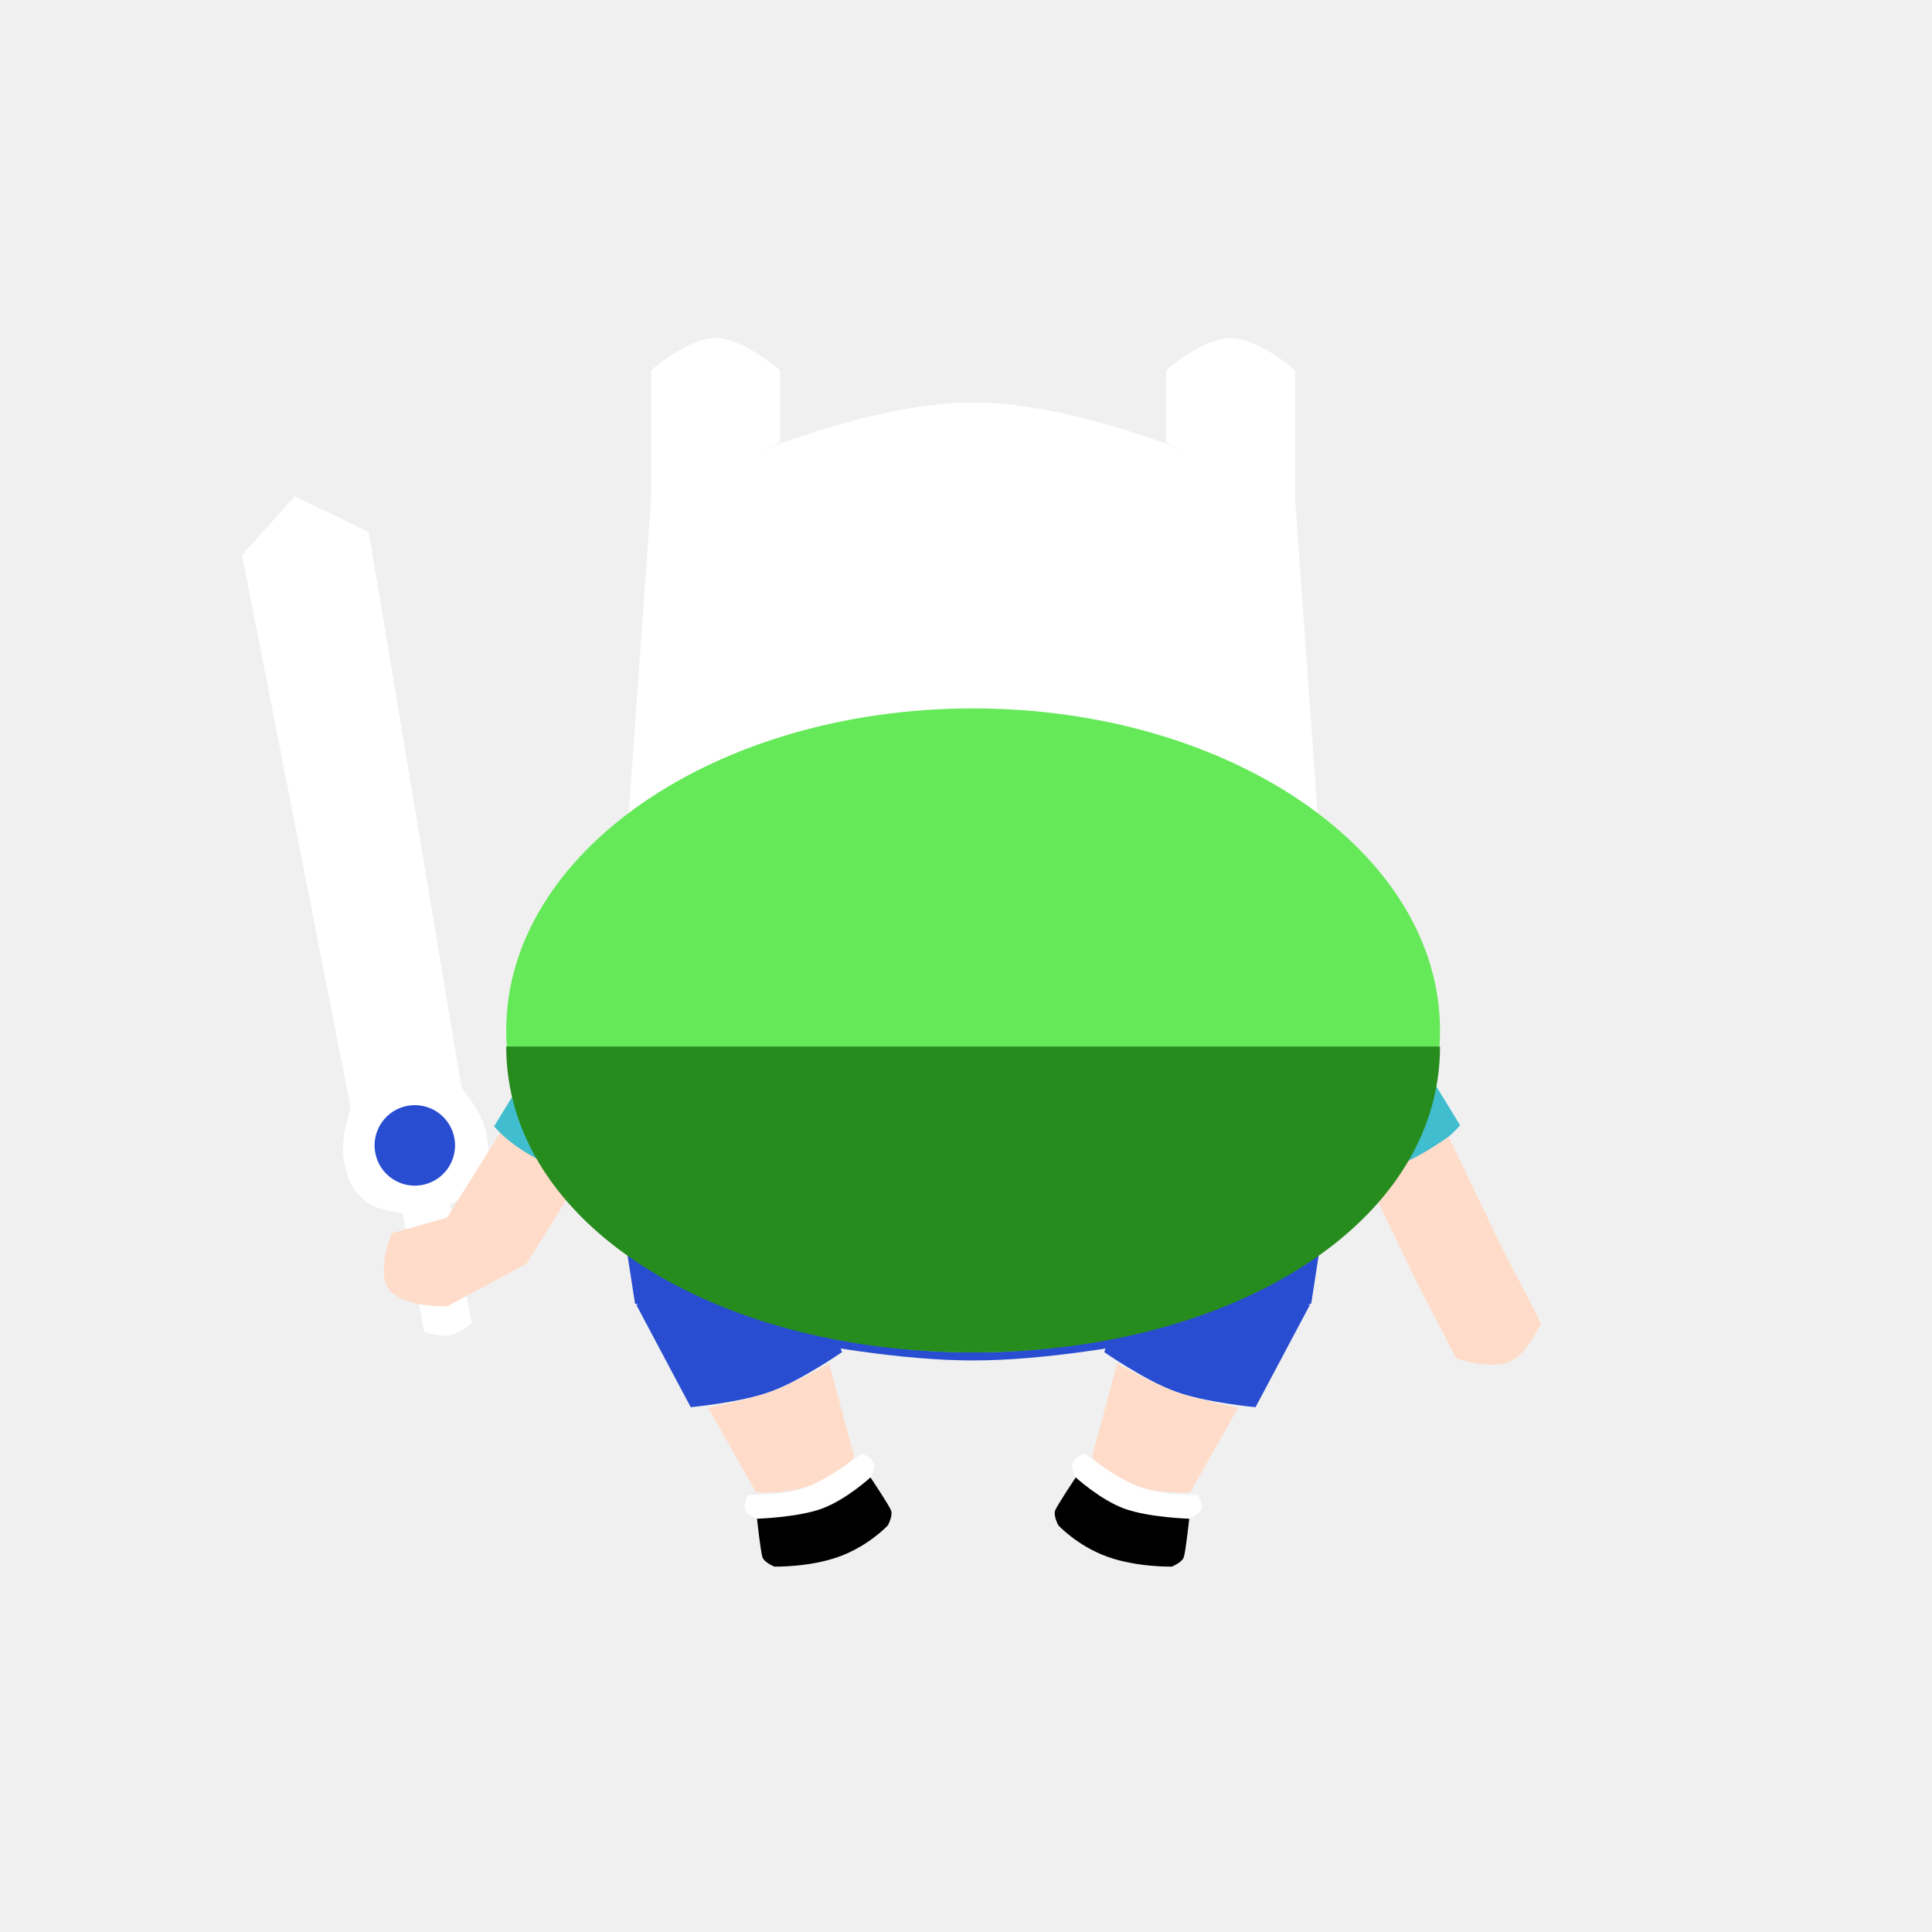
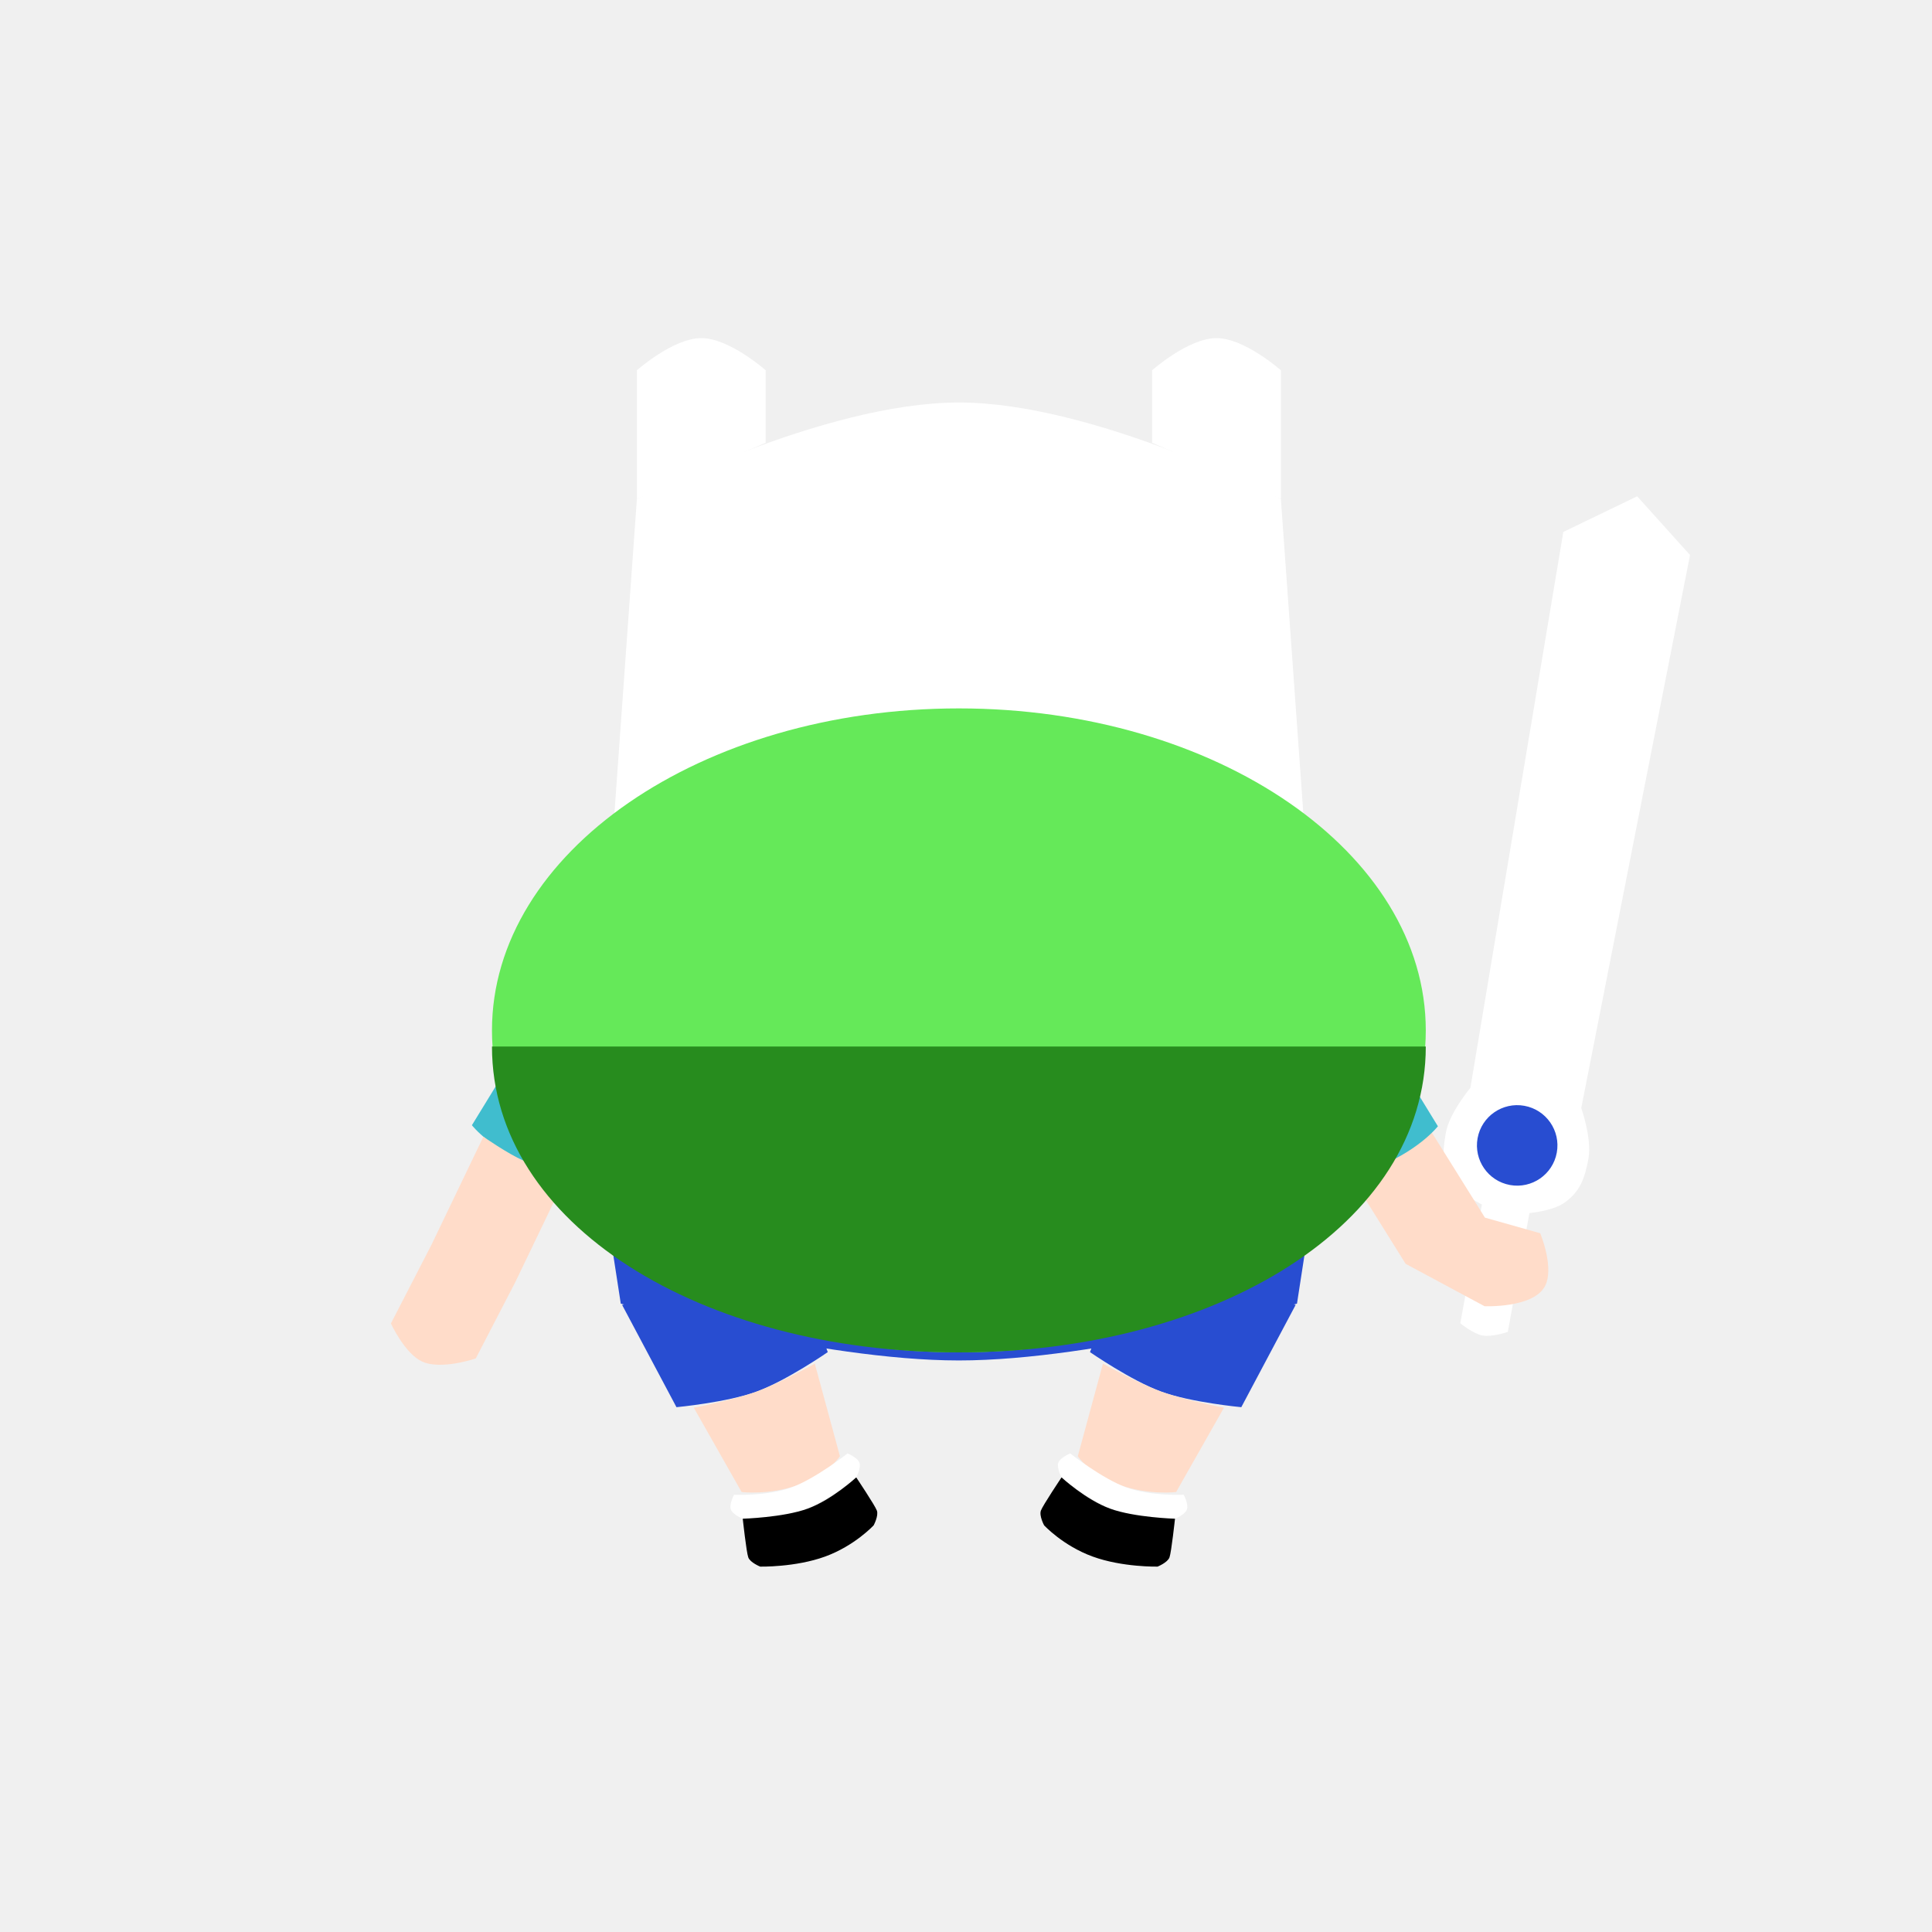
<svg xmlns="http://www.w3.org/2000/svg" width="120" height="120" viewBox="0 0 120 120" fill="none">
-   <path d="M60.442 62C51.851 62 38.442 59 38.442 59V75.5C38.442 75.5 51.771 78.5 60.442 78.5C69.113 78.5 82.442 75.5 82.442 75.5V59C82.442 59 69.034 62 60.442 62Z" fill="#40BDCE" />
-   <path d="M40.442 31C40.442 31 51.962 25 60.442 25C68.923 25 80.442 31 80.442 31L82.442 59C82.442 59 68.161 62 60.442 62C52.724 62 38.442 59 38.442 59L40.442 31Z" fill="white" />
-   <path d="M60.442 78.029C51.851 78.029 38.442 74.5 38.442 74.5L39.442 80.971C39.442 80.971 51.771 84.5 60.442 84.5C69.113 84.5 81.442 80.971 81.442 80.971L82.442 74.5C82.442 74.5 69.034 78.029 60.442 78.029Z" fill="#284DD1" />
-   <path d="M40.442 23V31L48.442 27.5V23C48.442 23 46.189 21 44.442 21C42.696 21 40.442 23 40.442 23Z" fill="white" />
-   <path d="M80.442 23V31L72.442 27.5V23C72.442 23 74.696 21 76.442 21C78.189 21 80.442 23 80.442 23Z" fill="white" />
-   <path d="M77.983 87.403L81.36 81.05L70.482 78.776L68.586 83.983C68.586 83.983 71.168 85.765 73.014 86.437C74.86 87.109 77.983 87.403 77.983 87.403Z" fill="#284DD1" />
-   <path d="M73.938 92.671L76.908 87.433C76.908 87.433 74.527 86.988 73.014 86.437C71.501 85.886 69.391 84.697 69.391 84.697L67.83 90.448C67.83 90.448 68.532 91.546 70.378 92.218C72.224 92.89 73.938 92.671 73.938 92.671Z" fill="#FFDCC9" />
-   <path d="M70.306 93.876C72.153 94.548 73.866 94.33 73.866 94.33C73.866 94.33 74.488 94.082 74.607 93.757C74.725 93.432 74.407 92.842 74.407 92.842C74.407 92.842 72.361 92.939 70.848 92.389C69.335 91.838 67.36 90.277 67.36 90.277C67.36 90.277 66.737 90.525 66.619 90.85C66.501 91.174 66.818 91.764 66.818 91.764C66.818 91.764 68.46 93.204 70.306 93.876Z" fill="white" />
-   <path d="M68.753 96.681C70.6 97.353 72.783 97.305 72.783 97.305C72.783 97.305 73.405 97.057 73.523 96.732C73.642 96.407 73.866 94.33 73.866 94.33C73.866 94.33 71.35 94.256 69.836 93.705C68.323 93.155 66.818 91.764 66.818 91.764C66.818 91.764 65.654 93.5 65.536 93.825C65.418 94.15 65.735 94.74 65.735 94.74C65.735 94.74 66.907 96.009 68.753 96.681Z" fill="black" />
-   <path d="M42.901 87.403L39.525 81.05L50.403 78.776L52.298 83.983C52.298 83.983 49.717 85.765 47.871 86.437C46.024 87.109 42.901 87.403 42.901 87.403Z" fill="#284DD1" />
-   <path d="M46.947 92.671L43.976 87.433C43.976 87.433 46.358 86.988 47.871 86.437C49.384 85.886 51.494 84.697 51.494 84.697L53.055 90.448C53.055 90.448 52.353 91.546 50.507 92.218C48.66 92.89 46.947 92.671 46.947 92.671Z" fill="#FFDCC9" />
-   <path d="M50.578 93.876C48.732 94.548 47.019 94.33 47.019 94.33C47.019 94.33 46.396 94.082 46.278 93.757C46.16 93.432 46.477 92.842 46.477 92.842C46.477 92.842 48.524 92.939 50.037 92.389C51.55 91.838 53.525 90.277 53.525 90.277C53.525 90.277 54.147 90.525 54.265 90.85C54.383 91.174 54.066 91.764 54.066 91.764C54.066 91.764 52.425 93.204 50.578 93.876Z" fill="white" />
-   <path d="M52.131 96.681C50.285 97.353 48.102 97.305 48.102 97.305C48.102 97.305 47.479 97.057 47.361 96.732C47.243 96.407 47.019 94.33 47.019 94.33C47.019 94.33 49.535 94.256 51.048 93.705C52.561 93.155 54.066 91.764 54.066 91.764C54.066 91.764 55.23 93.5 55.348 93.825C55.467 94.15 55.149 94.74 55.149 94.74C55.149 94.74 53.977 96.009 52.131 96.681Z" fill="black" />
-   <path d="M15.029 34.473L18.312 30.826L22.9 33.041L28.671 67.566C28.671 67.566 29.971 69.123 30.192 70.338C30.413 71.553 30.448 72.453 29.745 73.469C29.248 74.187 27.956 74.81 27.956 74.81L29.298 82.189C29.298 82.189 28.52 82.839 27.912 82.95C27.305 83.06 26.347 82.726 26.347 82.726L25.005 75.347C25.005 75.347 23.576 75.218 22.858 74.721C21.843 74.019 21.558 73.164 21.337 71.949C21.116 70.734 21.784 68.818 21.784 68.818L15.029 34.473Z" fill="white" />
-   <circle cx="25.765" cy="71.143" r="2.5" transform="rotate(-10.3089 25.7645 71.1434)" fill="#284DD1" />
-   <path d="M27.768 75.629L31.706 69.32C31.706 69.32 33.069 70.519 34.031 71.079C34.993 71.639 36.633 72.189 36.633 72.189L32.694 78.498L27.791 81.132C27.791 81.132 24.844 81.257 24.071 79.942C23.408 78.813 24.334 76.599 24.334 76.599L27.768 75.629Z" fill="#FFDCC9" />
-   <path d="M30.69 69.954L36.436 60.579C36.436 60.579 40.466 61.783 41.436 63.579C42.406 65.375 40.476 69.665 40.476 69.665L39.216 72.88C39.216 72.88 37.892 73.745 34.92 72.666C31.947 71.588 30.69 69.954 30.69 69.954Z" fill="#40BDCE" />
-   <path d="M90.689 69.889L84.942 60.514C84.942 60.514 80.912 61.718 79.942 63.514C78.972 65.309 80.902 69.6 80.902 69.6L82.163 72.814C82.163 72.814 83.486 73.68 86.459 72.601C89.431 71.522 90.689 69.889 90.689 69.889Z" fill="#40BDCE" />
-   <path d="M93.197 77.308L89.976 70.603C89.976 70.603 88.49 71.646 87.472 72.097C86.455 72.548 84.764 72.914 84.764 72.914L87.985 79.618L90.449 84.376C90.449 84.376 92.614 85.12 93.798 84.561C94.872 84.054 95.72 82.204 95.72 82.204L93.197 77.308Z" fill="#FFDCC9" />
-   <ellipse cx="60.442" cy="64" rx="29" ry="20" fill="#65E959" />
-   <path d="M60.442 84C76.459 84 89.442 76.046 89.442 65H31.442C31.442 76.046 44.426 84 60.442 84Z" fill="#278C1E" />
+   <path d="M59.558 62C68.149 62 81.558 59 81.558 59V75.5C81.558 75.5 68.229 78.5 59.558 78.5C50.887 78.5 37.558 75.5 37.558 75.5V59C37.558 59 50.966 62 59.558 62Z" fill="#40BDCE" />
+   <path d="M79.558 31C79.558 31 68.038 25 59.558 25C51.077 25 39.558 31 39.558 31L37.558 59C37.558 59 51.839 62 59.558 62C67.276 62 81.558 59 81.558 59L79.558 31Z" fill="white" />
+   <path d="M59.558 78.029C68.149 78.029 81.558 74.5 81.558 74.5L80.558 80.971C80.558 80.971 68.229 84.5 59.558 84.5C50.887 84.5 38.558 80.971 38.558 80.971L37.558 74.5C37.558 74.5 50.966 78.029 59.558 78.029Z" fill="#284DD1" />
+   <path d="M79.558 23V31L71.558 27.5V23C71.558 23 73.811 21 75.558 21C77.304 21 79.558 23 79.558 23Z" fill="white" />
+   <path d="M39.558 23V31L47.558 27.5V23C47.558 23 45.304 21 43.558 21C41.811 21 39.558 23 39.558 23Z" fill="white" />
+   <path d="M42.017 87.403L38.64 81.05L49.518 78.776L51.414 83.983C51.414 83.983 48.832 85.765 46.986 86.437C45.14 87.109 42.017 87.403 42.017 87.403Z" fill="#284DD1" />
+   <path d="M46.062 92.671L43.092 87.433C43.092 87.433 45.473 86.988 46.986 86.437C48.499 85.886 50.609 84.697 50.609 84.697L52.17 90.448C52.17 90.448 51.468 91.546 49.622 92.218C47.776 92.89 46.062 92.671 46.062 92.671Z" fill="#FFDCC9" />
+   <path d="M49.694 93.876C47.847 94.548 46.134 94.33 46.134 94.33C46.134 94.33 45.512 94.082 45.394 93.757C45.275 93.432 45.593 92.842 45.593 92.842C45.593 92.842 47.639 92.939 49.152 92.389C50.665 91.838 52.64 90.277 52.64 90.277C52.64 90.277 53.263 90.525 53.381 90.85C53.499 91.174 53.182 91.764 53.182 91.764C53.182 91.764 51.54 93.204 49.694 93.876Z" fill="white" />
+   <path d="M51.247 96.681C49.4 97.353 47.217 97.305 47.217 97.305C47.217 97.305 46.595 97.057 46.477 96.732C46.358 96.407 46.134 94.33 46.134 94.33C46.134 94.33 48.651 94.256 50.164 93.705C51.677 93.155 53.182 91.764 53.182 91.764C53.182 91.764 54.346 93.5 54.464 93.825C54.582 94.15 54.265 94.74 54.265 94.74C54.265 94.74 53.093 96.009 51.247 96.681Z" fill="black" />
+   <path d="M77.099 87.403L80.475 81.05L69.597 78.776L67.702 83.983C67.702 83.983 70.283 85.765 72.129 86.437C73.976 87.109 77.099 87.403 77.099 87.403Z" fill="#284DD1" />
+   <path d="M73.053 92.671L76.024 87.433C76.024 87.433 73.642 86.988 72.129 86.437C70.616 85.886 68.506 84.697 68.506 84.697L66.945 90.448C66.945 90.448 67.647 91.546 69.493 92.218C71.34 92.89 73.053 92.671 73.053 92.671Z" fill="#FFDCC9" />
+   <path d="M69.422 93.876C71.268 94.548 72.981 94.33 72.981 94.33C72.981 94.33 73.604 94.082 73.722 93.757C73.84 93.432 73.523 92.842 73.523 92.842C73.523 92.842 71.476 92.939 69.963 92.389C68.45 91.838 66.475 90.277 66.475 90.277C66.475 90.277 65.853 90.525 65.735 90.85C65.617 91.174 65.934 91.764 65.934 91.764C65.934 91.764 67.576 93.204 69.422 93.876Z" fill="white" />
+   <path d="M67.869 96.681C69.715 97.353 71.898 97.305 71.898 97.305C71.898 97.305 72.521 97.057 72.639 96.732C72.757 96.407 72.981 94.33 72.981 94.33C72.981 94.33 70.465 94.256 68.952 93.705C67.439 93.155 65.934 91.764 65.934 91.764C65.934 91.764 64.77 93.5 64.652 93.825C64.533 94.15 64.851 94.74 64.851 94.74C64.851 94.74 66.023 96.009 67.869 96.681Z" fill="black" />
+   <path d="M104.971 34.473L101.688 30.826L97.1 33.041L91.329 67.566C91.329 67.566 90.029 69.123 89.808 70.338C89.587 71.553 89.552 72.453 90.255 73.469C90.752 74.187 92.044 74.81 92.044 74.81L90.702 82.189C90.702 82.189 91.481 82.839 92.088 82.95C92.695 83.06 93.653 82.726 93.653 82.726L94.995 75.347C94.995 75.347 96.424 75.218 97.142 74.721C98.157 74.019 98.442 73.164 98.663 71.949C98.884 70.734 98.216 68.818 98.216 68.818L104.971 34.473Z" fill="white" />
+   <circle r="2.5" transform="matrix(-0.983857 -0.178955 -0.178955 0.983857 94.2355 71.1434)" fill="#284DD1" />
+   <path d="M92.232 75.629L88.294 69.32C88.294 69.32 86.931 70.519 85.969 71.079C85.007 71.639 83.368 72.189 83.368 72.189L87.306 78.498L92.209 81.132C92.209 81.132 95.156 81.257 95.929 79.942C96.592 78.813 95.666 76.599 95.666 76.599L92.232 75.629Z" fill="#FFDCC9" />
+   <path d="M89.31 69.954L83.564 60.579C83.564 60.579 79.534 61.783 78.564 63.579C77.594 65.375 79.524 69.665 79.524 69.665L80.784 72.88C80.784 72.88 82.108 73.745 85.08 72.666C88.053 71.588 89.31 69.954 89.31 69.954Z" fill="#40BDCE" />
+   <path d="M29.311 69.889L35.058 60.514C35.058 60.514 39.088 61.718 40.058 63.514C41.028 65.309 39.098 69.6 39.098 69.6L37.837 72.814C37.837 72.814 36.514 73.68 33.541 72.601C30.569 71.522 29.311 69.889 29.311 69.889Z" fill="#40BDCE" />
+   <path d="M26.803 77.308L30.024 70.603C30.024 70.603 31.51 71.646 32.528 72.097C33.545 72.548 35.236 72.914 35.236 72.914L32.015 79.618L29.551 84.376C29.551 84.376 27.386 85.12 26.202 84.561C25.128 84.054 24.28 82.204 24.28 82.204L26.803 77.308Z" fill="#FFDCC9" />
+   <ellipse rx="29" ry="20" transform="matrix(-1 0 0 1 59.5577 64)" fill="#65E959" />
+   <path d="M59.558 84C43.541 84 30.558 76.046 30.558 65H88.558C88.558 76.046 75.574 84 59.558 84Z" fill="#278C1E" />
</svg>
